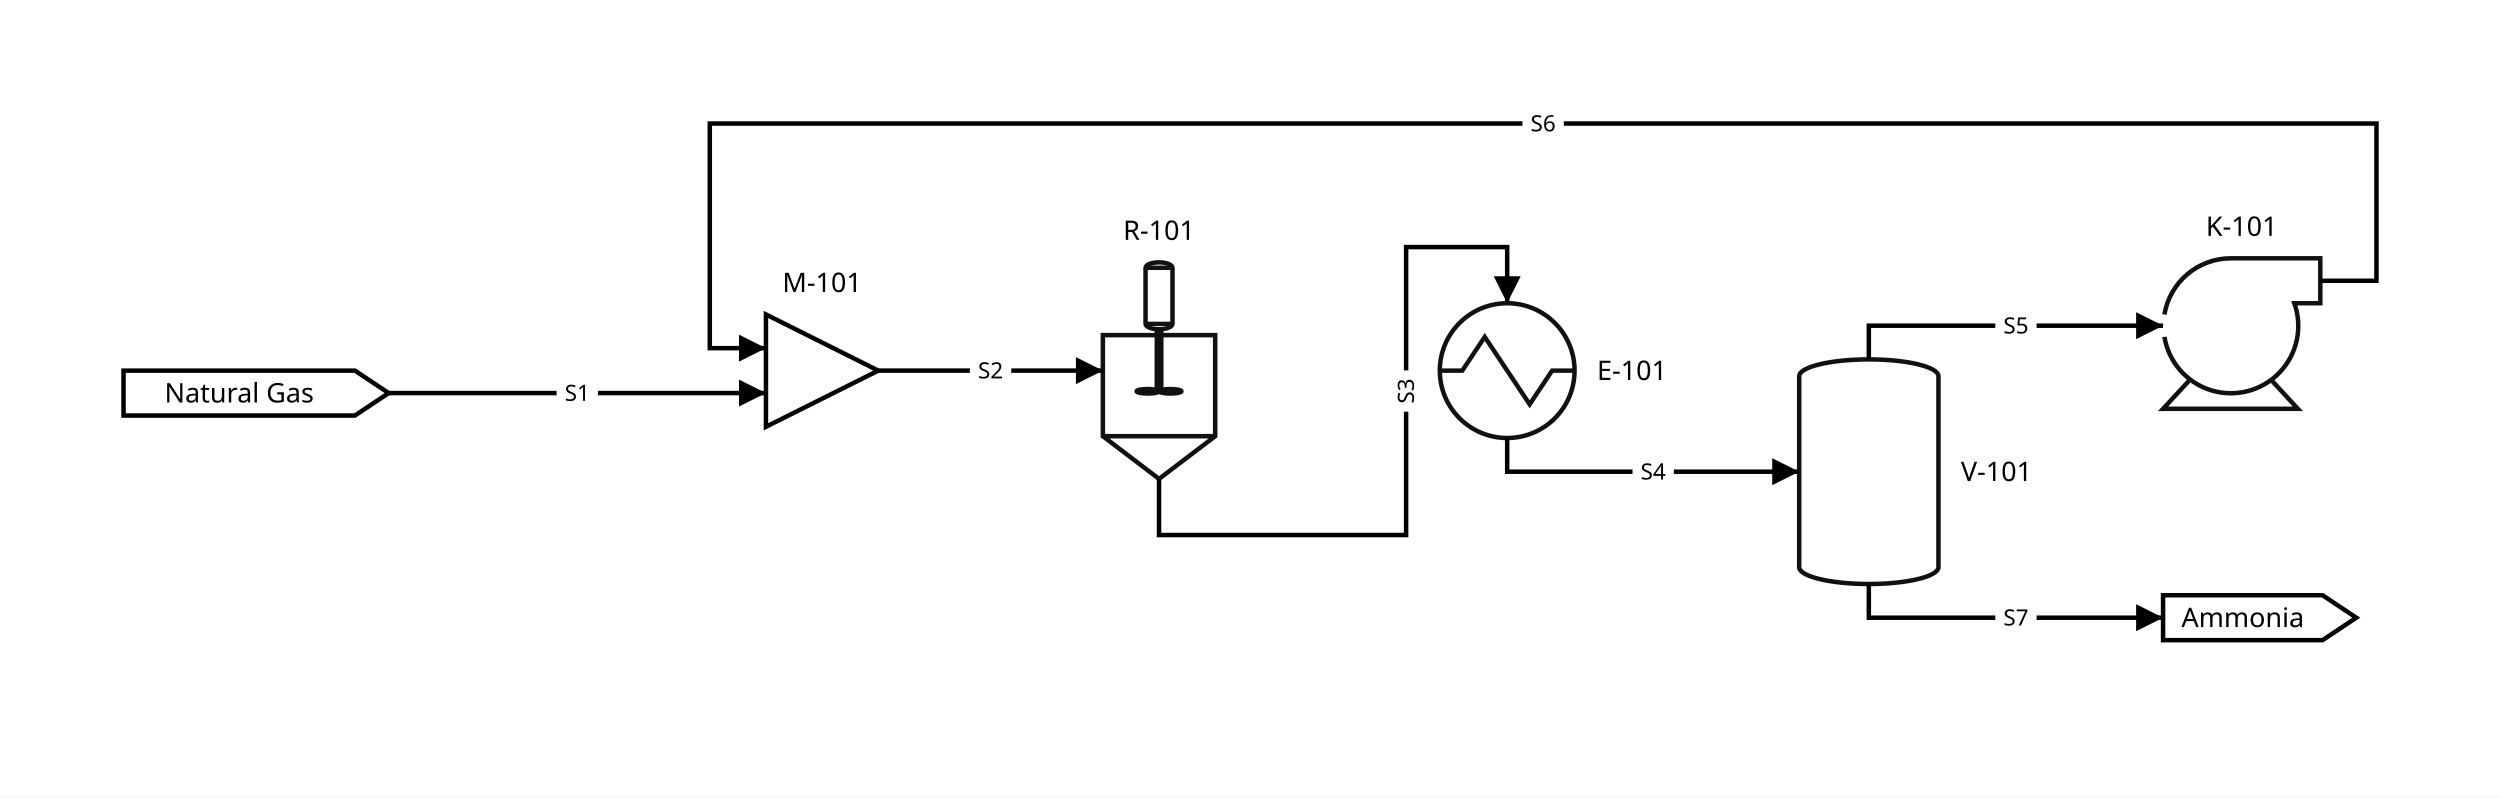
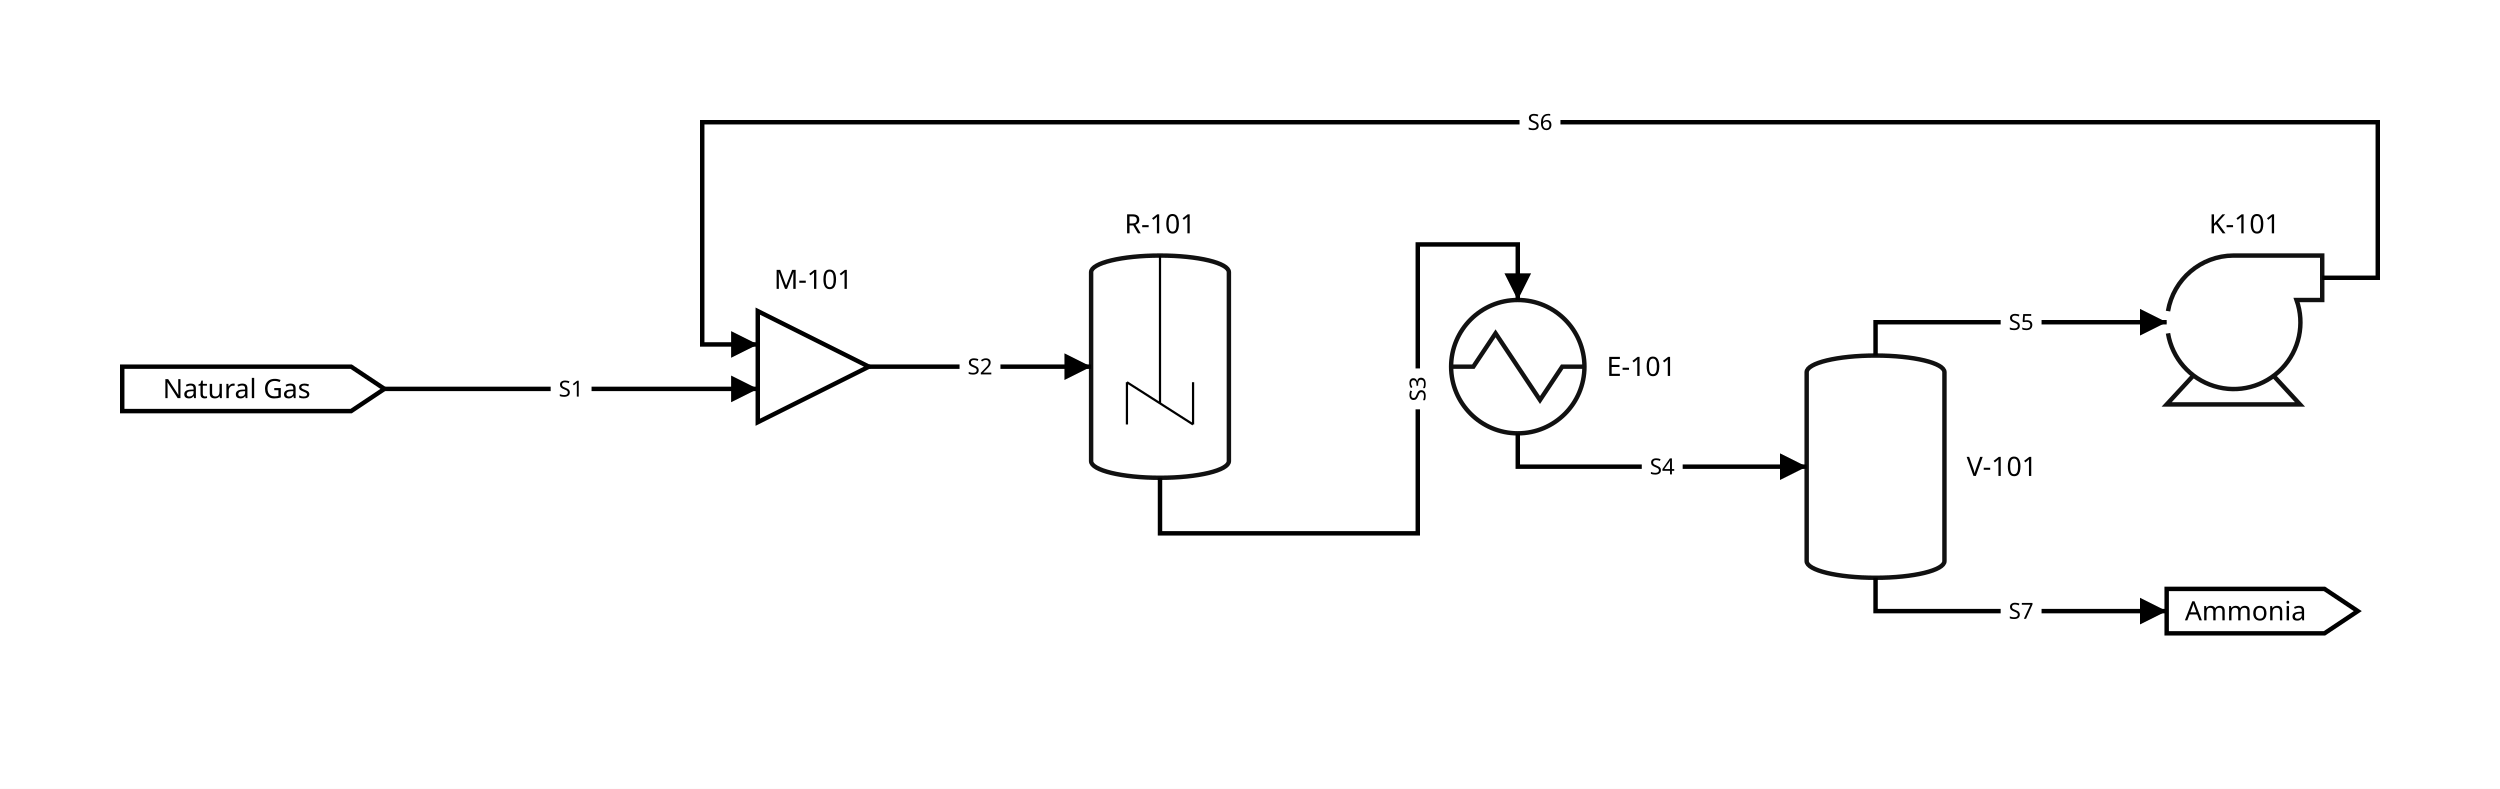
- <svg xmlns="http://www.w3.org/2000/svg" width="1113" height="355" viewBox="-73.0 -65.0 1113.0 355.0">
-   <rect x="-73.0" y="-65.0" width="1113.0" height="355.0" fill="white" />
+ <svg xmlns="http://www.w3.org/2000/svg" width="1125" height="355" viewBox="-73.0 -65.0 1125.0 355.0">
+   <rect x="-73.0" y="-65.0" width="1125.0" height="355.0" fill="white" />
  <defs>
    <marker id="arrow_black" viewBox="0 0 10 10" refX="10" refY="5" markerWidth="12" markerHeight="12" markerUnits="userSpaceOnUse" orient="auto-start-reverse">
      <path d="M 0 0 L 10 5 L 0 10 z" fill="black" />
    </marker>
    <symbol id="sym_compressor" viewBox="0 0 70.0 67.0" overflow="visible">
      <path d="M 12.0 54.0 L 0.0 67.0 L 60.0 67.0 L 48.0 54.0" fill="white" stroke="#111" stroke-width="2.0" />
      <path d="M 0.6 25.0 A 30.0 30.0 0.0 0 1 30.0 0.0 L 70.0 0.0 L 70.0 20.0 L 58.45 20.0 A 30.0 30.0 0.0 0 1 51.859 50.83 A 30.0 30.0 0.0 0 1 21.341 58.742 A 30.0 30.0 0.0 0 1 0.6 35.0" fill="white" stroke="#111" stroke-width="2.0" />
    </symbol>
    <symbol id="sym_hex" viewBox="0 0 60.0 60.0" overflow="visible">
      <ellipse cx="30.0" cy="30.0" rx="30.0" ry="30.0" fill="white" stroke="#111" stroke-width="2.0" />
      <path d="M 0.0 30.0 L 10.0 30.0 L 20.0 15.0 L 40.0 45.0 L 50.0 30.0 L 60.0 30.0" fill="none" stroke="#111" stroke-width="2.0" />
    </symbol>
    <symbol id="sym_mixer" viewBox="0 0 50.0 50.0" overflow="visible">
      <polygon points="0,0 50,25 0,50" fill="none" stroke="black" stroke-width="2" />
    </symbol>
-     <symbol id="sym_reactor" viewBox="0 0 50.0 96.4" overflow="visible">
-       <path d="M 31.0 2.4 L 31.0 27.4 A 6.0 2.4 0.0 0 1 25.0 29.8 A 6.0 2.4 0.0 0 1 19.0 27.4 L 19.0 2.4 A 6.0 2.4 0.0 0 1 25.0 0.0 A 6.0 2.4 0.0 0 1 31.0 2.4 Z" fill="white" stroke="#111" stroke-width="2.0" />
-       <path d="M 26.0 32.4 L 50.0 32.4 L 50.0 77.4 L 25.0 96.4 L 0.0 77.4 L 0.0 32.4 L 24.0 32.4 M 19.0 2.4 L 31.0 2.4 M 19.0 27.4 L 31.0 27.4 M 24.0 29.4 L 24.0 56.9 M 26.0 29.4 L 26.0 56.9 M 0.0 77.4 L 50.0 77.4" fill="white" stroke="#111" stroke-width="2.0" />
-       <ellipse cx="30.0" cy="57.4" rx="5.0" ry="1.0" fill="none" stroke="#111" stroke-width="2.0" />
-       <ellipse cx="20.0" cy="57.4" rx="5.0" ry="1.0" fill="none" stroke="#111" stroke-width="2.0" />
+     <symbol id="sym_reactor_c77394cc3" viewBox="0 0 62.0 100.0" overflow="visible">
+       <path d="M 0 7.5 A 31 7.5 0 0 1 31 0 A 31 7.5 0 0 1 62 7.5 L 62 92.5 A 31 7.5 0 0 1 31 100 A 31 7.5 0 0 1 0 92.5 Z" fill="white" stroke="#111" stroke-width="2" />
+       <line x1="31" y1="0" x2="31" y2="66.5" fill="none" stroke="black" stroke-width="1" />
+       <path d="M 16.12 57 L 16.12 76 M 16.12 57 L 45.88 76 M 45.88 57 L 45.88 76" fill="none" stroke="black" stroke-width="1" />
    </symbol>
    <symbol id="sym_separator" viewBox="0 0 62.0 100.0" overflow="visible">
      <path d="M 0 7.5 A 31 7.5 0 0 1 31 0 A 31 7.5 0 0 1 62 7.5 L 62 92.5 A 31 7.5 0 0 1 31 100 A 31 7.5 0 0 1 0 92.5 Z" fill="white" stroke="#111" stroke-width="2" />
    </symbol>
  </defs>
  <g id="units">
    <polygon points="-18.0,100.0 85,100.0 100,110.0 85,120.0 -18.0,120.0" fill="transparent" stroke="black" stroke-width="2" />
    <text x="33.5" y="110.0" font-family="sans-serif" font-size="12" text-anchor="middle" dominant-baseline="middle">Natural Gas</text>
    <use href="#sym_mixer" x="268" y="75" width="50.0" height="50.0" />
-     <use href="#sym_reactor" x="418" y="51.8" width="50.0" height="96.4" />
-     <use href="#sym_hex" x="568" y="70" width="60.0" height="60.0" />
-     <use href="#sym_separator" x="728" y="95" width="62.0" height="100.0" />
-     <use href="#sym_compressor" x="890" y="50" width="70.0" height="67.0" />
-     <polygon points="890.0,200.0 961.0,200.0 976.0,210.0 961.0,220.0 890.0,220.0" fill="transparent" stroke="black" stroke-width="2" />
-     <text x="925.5" y="210.0" font-family="sans-serif" font-size="12" text-anchor="middle" dominant-baseline="middle">Ammonia</text>
+     <use href="#sym_reactor_c77394cc3" x="418" y="50" width="62.0" height="100.0" />
+     <use href="#sym_hex" x="580" y="70" width="60.0" height="60.0" />
+     <use href="#sym_separator" x="740" y="95" width="62.0" height="100.0" />
+     <use href="#sym_compressor" x="902" y="50" width="70.0" height="67.0" />
+     <polygon points="902.0,200.0 973.0,200.0 988.0,210.0 973.0,220.0 902.0,220.0" fill="transparent" stroke="black" stroke-width="2" />
+     <text x="937.5" y="210.0" font-family="sans-serif" font-size="12" text-anchor="middle" dominant-baseline="middle">Ammonia</text>
  </g>
  <g id="streams">
    <path d="M 100.0,110.0 L 268.0,110.0" fill="none" stroke="black" stroke-width="2" marker-end="url(#arrow_black)" />
    <path d="M 318.0,100.0 L 418.0,100.0" fill="none" stroke="black" stroke-width="2" marker-end="url(#arrow_black)" />
-     <path d="M 443.0,148.2 L 443.0,173.2 L 553.0,173.2 L 553.0,45.0 L 598.0,45.0 L 598.0,70.0" fill="none" stroke="black" stroke-width="2" marker-end="url(#arrow_black)" />
-     <path d="M 598.0,130.0 L 598.0,145.0 L 728.0,145.0" fill="none" stroke="black" stroke-width="2" marker-end="url(#arrow_black)" />
-     <path d="M 759.0,95.0 L 759.0,80.0 L 890.0,80.0" fill="none" stroke="black" stroke-width="2" marker-end="url(#arrow_black)" />
-     <path d="M 960.0,60.0 L 985.0,60.0 L 985.0,-10.0 L 243.0,-10.0 L 243.0,90.0 L 268.0,90.0" fill="none" stroke="black" stroke-width="2" marker-end="url(#arrow_black)" />
-     <path d="M 759.0,195.0 L 759.0,210.0 L 890.0,210.0" fill="none" stroke="black" stroke-width="2" marker-end="url(#arrow_black)" />
+     <path d="M 449.0,150.0 L 449.0,175.0 L 565.0,175.0 L 565.0,45.0 L 610.0,45.0 L 610.0,70.0" fill="none" stroke="black" stroke-width="2" marker-end="url(#arrow_black)" />
+     <path d="M 610.0,130.0 L 610.0,145.0 L 740.0,145.0" fill="none" stroke="black" stroke-width="2" marker-end="url(#arrow_black)" />
+     <path d="M 771.0,95.0 L 771.0,80.0 L 902.0,80.0" fill="none" stroke="black" stroke-width="2" marker-end="url(#arrow_black)" />
+     <path d="M 972.0,60.0 L 997.0,60.0 L 997.0,-10.0 L 243.0,-10.0 L 243.0,90.0 L 268.0,90.0" fill="none" stroke="black" stroke-width="2" marker-end="url(#arrow_black)" />
+     <path d="M 771.0,195.0 L 771.0,210.0 L 902.0,210.0" fill="none" stroke="black" stroke-width="2" marker-end="url(#arrow_black)" />
    <rect x="174.8" y="103.5" width="18.4" height="13.0" fill="white" />
    <text x="184.0" y="110.0" font-family="sans-serif" font-size="10" text-anchor="middle" dominant-baseline="middle" fill="black">S1</text>
    <rect x="358.8" y="93.5" width="18.4" height="13.0" fill="white" />
    <text x="368.0" y="100.0" font-family="sans-serif" font-size="10" text-anchor="middle" dominant-baseline="middle" fill="black">S2</text>
-     <rect x="546.5" y="99.9" width="13.0" height="18.4" fill="white" />
-     <text x="553.0" y="109.1" font-family="sans-serif" font-size="10" text-anchor="middle" dominant-baseline="middle" fill="black" transform="rotate(-90, 553.0, 109.1)">S3</text>
-     <rect x="653.8" y="138.5" width="18.4" height="13.0" fill="white" />
-     <text x="663.0" y="145.0" font-family="sans-serif" font-size="10" text-anchor="middle" dominant-baseline="middle" fill="black">S4</text>
-     <rect x="815.3" y="73.5" width="18.4" height="13.0" fill="white" />
-     <text x="824.5" y="80.0" font-family="sans-serif" font-size="10" text-anchor="middle" dominant-baseline="middle" fill="black">S5</text>
-     <rect x="604.8" y="-16.5" width="18.4" height="13.0" fill="white" />
-     <text x="614.0" y="-10.0" font-family="sans-serif" font-size="10" text-anchor="middle" dominant-baseline="middle" fill="black">S6</text>
-     <rect x="815.3" y="203.5" width="18.4" height="13.0" fill="white" />
-     <text x="824.5" y="210.0" font-family="sans-serif" font-size="10" text-anchor="middle" dominant-baseline="middle" fill="black">S7</text>
+     <rect x="558.5" y="100.8" width="13.0" height="18.4" fill="white" />
+     <text x="565.0" y="110.0" font-family="sans-serif" font-size="10" text-anchor="middle" dominant-baseline="middle" fill="black" transform="rotate(-90, 565.0, 110.0)">S3</text>
+     <rect x="665.8" y="138.5" width="18.4" height="13.0" fill="white" />
+     <text x="675.0" y="145.0" font-family="sans-serif" font-size="10" text-anchor="middle" dominant-baseline="middle" fill="black">S4</text>
+     <rect x="827.3" y="73.5" width="18.4" height="13.0" fill="white" />
+     <text x="836.5" y="80.0" font-family="sans-serif" font-size="10" text-anchor="middle" dominant-baseline="middle" fill="black">S5</text>
+     <rect x="610.8" y="-16.5" width="18.4" height="13.0" fill="white" />
+     <text x="620.0" y="-10.0" font-family="sans-serif" font-size="10" text-anchor="middle" dominant-baseline="middle" fill="black">S6</text>
+     <rect x="827.3" y="203.5" width="18.4" height="13.0" fill="white" />
+     <text x="836.5" y="210.0" font-family="sans-serif" font-size="10" text-anchor="middle" dominant-baseline="middle" fill="black">S7</text>
  </g>
  <g id="unit_labels">
    <rect x="272.5" y="53.0" width="41.0" height="15.0" fill="white" />
    <text x="293.0" y="65.0" font-family="sans-serif" font-size="12" text-anchor="middle" dominant-baseline="baseline">M-101</text>
-     <rect x="422.5" y="29.8" width="41.0" height="15.0" fill="white" />
-     <text x="443.0" y="41.8" font-family="sans-serif" font-size="12" text-anchor="middle" dominant-baseline="baseline">R-101</text>
-     <rect x="638.0" y="92.5" width="41.0" height="15.0" fill="white" />
-     <text x="638.0" y="100.0" font-family="sans-serif" font-size="12" text-anchor="start" dominant-baseline="middle">E-101</text>
-     <rect x="800.0" y="137.5" width="41.0" height="15.0" fill="white" />
-     <text x="800.0" y="145.0" font-family="sans-serif" font-size="12" text-anchor="start" dominant-baseline="middle">V-101</text>
-     <rect x="904.5" y="28.0" width="41.0" height="15.0" fill="white" />
-     <text x="925.0" y="40.0" font-family="sans-serif" font-size="12" text-anchor="middle" dominant-baseline="baseline">K-101</text>
+     <rect x="428.5" y="28.0" width="41.0" height="15.0" fill="white" />
+     <text x="449.0" y="40.0" font-family="sans-serif" font-size="12" text-anchor="middle" dominant-baseline="baseline">R-101</text>
+     <rect x="650.0" y="92.5" width="41.0" height="15.0" fill="white" />
+     <text x="650.0" y="100.0" font-family="sans-serif" font-size="12" text-anchor="start" dominant-baseline="middle">E-101</text>
+     <rect x="812.0" y="137.5" width="41.0" height="15.0" fill="white" />
+     <text x="812.0" y="145.0" font-family="sans-serif" font-size="12" text-anchor="start" dominant-baseline="middle">V-101</text>
+     <rect x="916.5" y="28.0" width="41.0" height="15.0" fill="white" />
+     <text x="937.0" y="40.0" font-family="sans-serif" font-size="12" text-anchor="middle" dominant-baseline="baseline">K-101</text>
  </g>
</svg>
